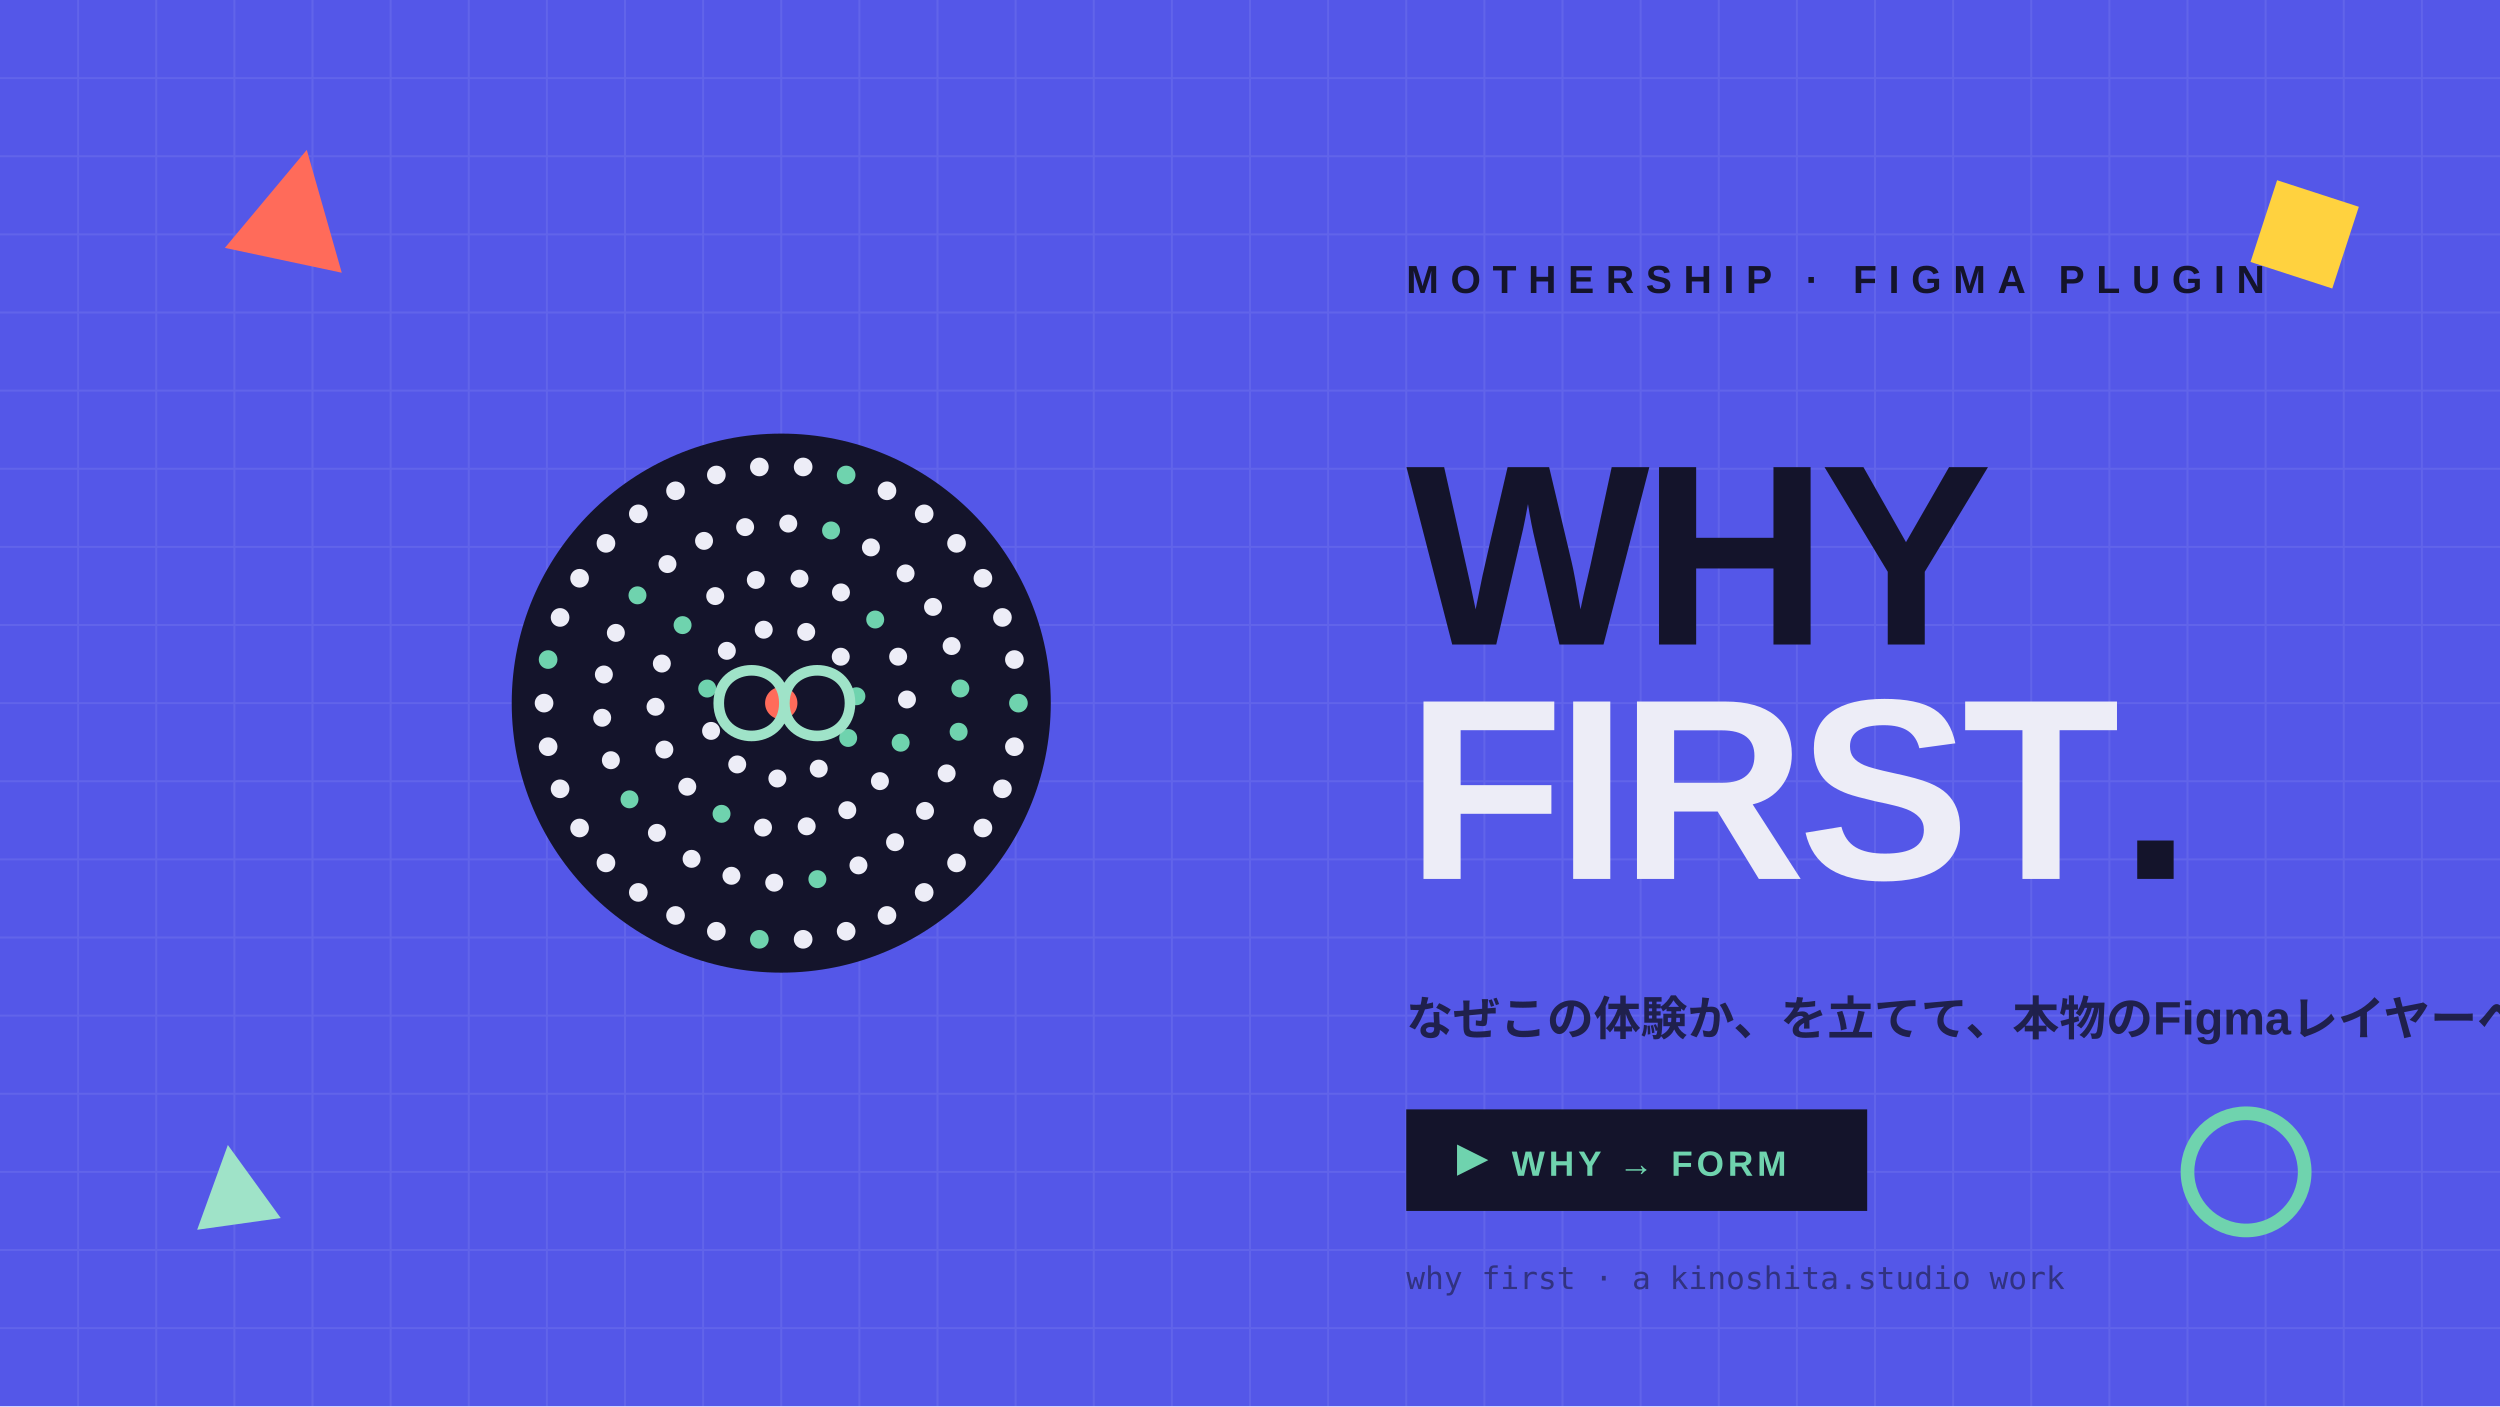
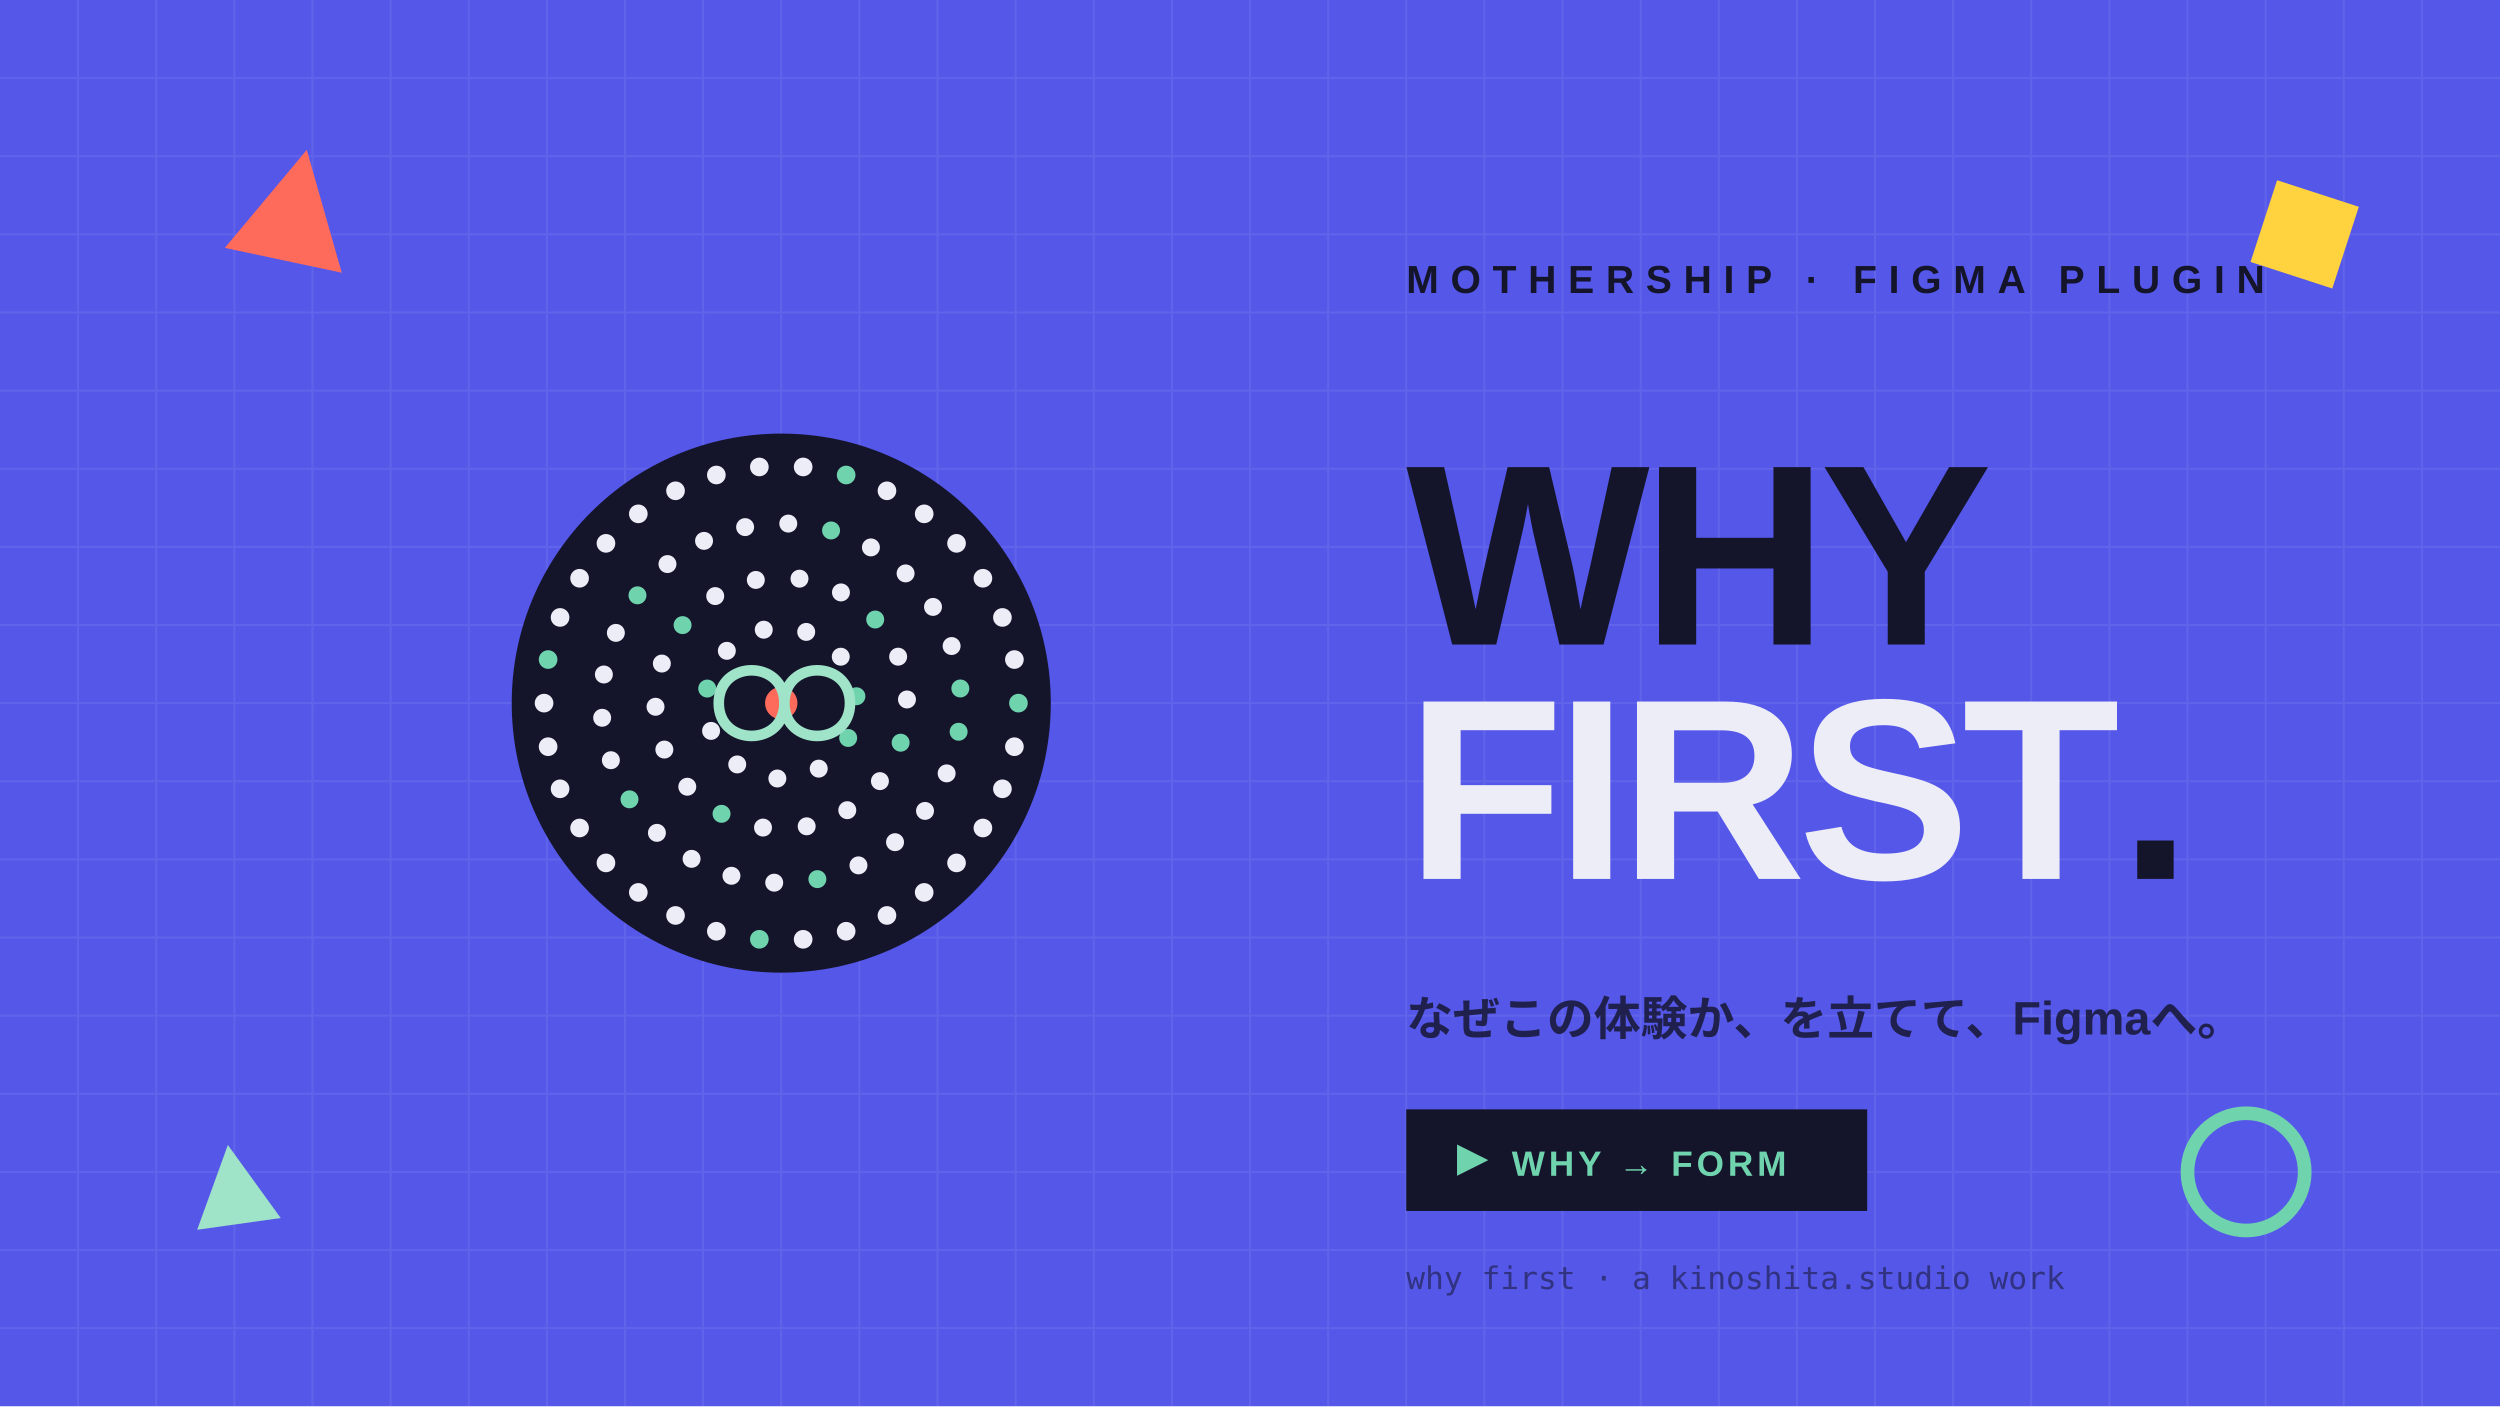
<svg xmlns="http://www.w3.org/2000/svg" viewBox="0 0 1280 720" width="1280" height="720" role="img">
  <rect width="1280" height="720" fill="#5457E8" />
  <path d="M40 0V720M80 0V720M120 0V720M160 0V720M200 0V720M240 0V720M280 0V720M320 0V720M360 0V720M400 0V720M440 0V720M480 0V720M520 0V720M560 0V720M600 0V720M640 0V720M680 0V720M720 0V720M760 0V720M800 0V720M840 0V720M880 0V720M920 0V720M960 0V720M1000 0V720M1040 0V720M1080 0V720M1120 0V720M1160 0V720M1200 0V720M1240 0V720M0 40H1280M0 80H1280M0 120H1280M0 160H1280M0 200H1280M0 240H1280M0 280H1280M0 320H1280M0 360H1280M0 400H1280M0 440H1280M0 480H1280M0 520H1280M0 560H1280M0 600H1280M0 640H1280M0 680H1280" stroke="rgba(255,255,255,.08)" stroke-width="1" fill="none" />
  <circle cx="400" cy="360" r="138" fill="#14142B" />
  <circle cx="521.44" cy="360" r="4.78" fill="#6FD3AE" />
  <circle cx="519.37" cy="382.31" r="4.78" fill="#EDEDF7" />
  <circle cx="513.24" cy="403.87" r="4.78" fill="#EDEDF7" />
  <circle cx="503.25" cy="423.93" r="4.78" fill="#EDEDF7" />
  <circle cx="489.75" cy="441.81" r="4.78" fill="#EDEDF7" />
  <circle cx="473.18" cy="456.91" r="4.78" fill="#EDEDF7" />
  <circle cx="454.13" cy="468.71" r="4.78" fill="#EDEDF7" />
  <circle cx="433.23" cy="476.8" r="4.78" fill="#EDEDF7" />
  <circle cx="411.21" cy="480.92" r="4.78" fill="#EDEDF7" />
  <circle cx="388.79" cy="480.92" r="4.78" fill="#6FD3AE" />
  <circle cx="366.77" cy="476.8" r="4.78" fill="#EDEDF7" />
  <circle cx="345.87" cy="468.71" r="4.78" fill="#EDEDF7" />
  <circle cx="326.82" cy="456.91" r="4.78" fill="#EDEDF7" />
  <circle cx="310.25" cy="441.81" r="4.78" fill="#EDEDF7" />
  <circle cx="296.75" cy="423.93" r="4.78" fill="#EDEDF7" />
  <circle cx="286.76" cy="403.87" r="4.78" fill="#EDEDF7" />
  <circle cx="280.63" cy="382.31" r="4.78" fill="#EDEDF7" />
  <circle cx="278.56" cy="360" r="4.78" fill="#EDEDF7" />
  <circle cx="280.63" cy="337.69" r="4.78" fill="#6FD3AE" />
  <circle cx="286.76" cy="316.13" r="4.78" fill="#EDEDF7" />
  <circle cx="296.75" cy="296.07" r="4.78" fill="#EDEDF7" />
  <circle cx="310.25" cy="278.19" r="4.78" fill="#EDEDF7" />
  <circle cx="326.82" cy="263.09" r="4.78" fill="#EDEDF7" />
  <circle cx="345.87" cy="251.29" r="4.78" fill="#EDEDF7" />
  <circle cx="366.77" cy="243.2" r="4.78" fill="#EDEDF7" />
  <circle cx="388.79" cy="239.08" r="4.78" fill="#EDEDF7" />
  <circle cx="411.21" cy="239.08" r="4.78" fill="#EDEDF7" />
  <circle cx="433.23" cy="243.2" r="4.78" fill="#6FD3AE" />
  <circle cx="454.13" cy="251.29" r="4.78" fill="#EDEDF7" />
  <circle cx="473.18" cy="263.09" r="4.78" fill="#EDEDF7" />
  <circle cx="489.75" cy="278.19" r="4.78" fill="#EDEDF7" />
  <circle cx="503.25" cy="296.07" r="4.78" fill="#EDEDF7" />
  <circle cx="513.24" cy="316.13" r="4.78" fill="#EDEDF7" />
  <circle cx="519.37" cy="337.69" r="4.78" fill="#EDEDF7" />
  <circle cx="490.82" cy="374.66" r="4.6" fill="#6FD3AE" />
  <circle cx="484.68" cy="395.97" r="4.6" fill="#EDEDF7" />
  <circle cx="473.61" cy="415.19" r="4.6" fill="#EDEDF7" />
  <circle cx="458.26" cy="431.2" r="4.6" fill="#EDEDF7" />
  <circle cx="439.53" cy="443.07" r="4.6" fill="#EDEDF7" />
  <circle cx="418.5" cy="450.12" r="4.6" fill="#6FD3AE" />
  <circle cx="396.4" cy="451.93" r="4.6" fill="#EDEDF7" />
  <circle cx="374.5" cy="448.4" r="4.6" fill="#EDEDF7" />
  <circle cx="354.09" cy="439.73" r="4.6" fill="#EDEDF7" />
  <circle cx="336.34" cy="426.42" r="4.6" fill="#EDEDF7" />
  <circle cx="322.3" cy="409.26" r="4.6" fill="#6FD3AE" />
  <circle cx="312.77" cy="389.23" r="4.6" fill="#EDEDF7" />
  <circle cx="308.31" cy="367.5" r="4.6" fill="#EDEDF7" />
  <circle cx="309.18" cy="345.34" r="4.6" fill="#EDEDF7" />
  <circle cx="315.32" cy="324.03" r="4.6" fill="#EDEDF7" />
  <circle cx="326.39" cy="304.81" r="4.6" fill="#6FD3AE" />
  <circle cx="341.74" cy="288.8" r="4.6" fill="#EDEDF7" />
  <circle cx="360.47" cy="276.93" r="4.6" fill="#EDEDF7" />
  <circle cx="381.5" cy="269.88" r="4.6" fill="#EDEDF7" />
  <circle cx="403.6" cy="268.07" r="4.6" fill="#EDEDF7" />
  <circle cx="425.5" cy="271.6" r="4.6" fill="#6FD3AE" />
  <circle cx="445.91" cy="280.27" r="4.6" fill="#EDEDF7" />
  <circle cx="463.66" cy="293.58" r="4.6" fill="#EDEDF7" />
  <circle cx="477.7" cy="310.74" r="4.6" fill="#EDEDF7" />
  <circle cx="487.23" cy="330.77" r="4.6" fill="#EDEDF7" />
  <circle cx="491.69" cy="352.5" r="4.6" fill="#6FD3AE" />
  <circle cx="461.13" cy="380.26" r="4.6" fill="#6FD3AE" />
  <circle cx="450.52" cy="399.94" r="4.6" fill="#EDEDF7" />
  <circle cx="433.81" cy="414.81" r="4.6" fill="#EDEDF7" />
  <circle cx="413.02" cy="423.07" r="4.6" fill="#EDEDF7" />
  <circle cx="390.66" cy="423.72" r="4.6" fill="#EDEDF7" />
  <circle cx="369.43" cy="416.68" r="4.6" fill="#6FD3AE" />
  <circle cx="351.89" cy="402.81" r="4.6" fill="#EDEDF7" />
  <circle cx="340.15" cy="383.78" r="4.6" fill="#EDEDF7" />
  <circle cx="335.63" cy="361.87" r="4.6" fill="#EDEDF7" />
  <circle cx="338.87" cy="339.74" r="4.6" fill="#EDEDF7" />
  <circle cx="349.48" cy="320.06" r="4.6" fill="#6FD3AE" />
  <circle cx="366.19" cy="305.19" r="4.6" fill="#EDEDF7" />
  <circle cx="386.98" cy="296.93" r="4.6" fill="#EDEDF7" />
  <circle cx="409.34" cy="296.28" r="4.6" fill="#EDEDF7" />
  <circle cx="430.57" cy="303.32" r="4.6" fill="#EDEDF7" />
  <circle cx="448.11" cy="317.19" r="4.6" fill="#6FD3AE" />
  <circle cx="459.85" cy="336.22" r="4.6" fill="#EDEDF7" />
  <circle cx="464.37" cy="358.13" r="4.6" fill="#EDEDF7" />
  <circle cx="434.27" cy="377.84" r="4.6" fill="#6FD3AE" />
  <circle cx="419.19" cy="393.54" r="4.6" fill="#EDEDF7" />
  <circle cx="398.01" cy="398.59" r="4.6" fill="#EDEDF7" />
  <circle cx="377.46" cy="391.39" r="4.6" fill="#EDEDF7" />
  <circle cx="364.07" cy="374.22" r="4.6" fill="#EDEDF7" />
  <circle cx="362.09" cy="352.54" r="4.6" fill="#6FD3AE" />
  <circle cx="372.14" cy="333.22" r="4.6" fill="#EDEDF7" />
  <circle cx="391.04" cy="322.41" r="4.6" fill="#EDEDF7" />
  <circle cx="412.78" cy="323.54" r="4.6" fill="#EDEDF7" />
  <circle cx="430.47" cy="336.24" r="4.6" fill="#EDEDF7" />
  <circle cx="438.48" cy="356.48" r="4.6" fill="#6FD3AE" />
  <circle cx="400" cy="360" r="8.28" fill="#FF6B5A" />
  <g transform="translate(361.6,320) scale(1.6)">
    <path d="M25 25 C25 11 4 11 4 25 C4 39 25 39 25 25 C25 11 46 11 46 25 C46 39 25 39 25 25 Z" fill="none" stroke="#9FE3C8" stroke-width="3.4" stroke-linecap="round" />
  </g>
  <path d="M150 76 L180.6 133.8 L119.4 133.8 Z" fill="#FF6B5A" transform="rotate(12 150 110)" />
  <rect x="1158" y="98" width="44" height="44" fill="#FFD23F" transform="rotate(18 1180 120)" />
  <circle cx="1150" cy="600" r="30" fill="none" stroke="#6FD3AE" stroke-width="7" />
  <path d="M120 586 L141.6 626.8 L98.4 626.8 Z" fill="#9FE3C8" transform="rotate(-8 120 610)" />
  <text x="720" y="150" font-family="Helvetica Neue,Arial" font-size="20" font-weight="900" letter-spacing="6" fill="#14142B">MOTHERSHIP · FIGMA PLUGIN</text>
  <text x="720" y="330" font-family="Helvetica Neue,Arial" font-size="132" font-weight="900" letter-spacing="-4" fill="#14142B">WHY</text>
  <text x="720" y="450" font-family="Helvetica Neue,Arial" font-size="132" font-weight="900" letter-spacing="-4" fill="#14142B">
    <tspan fill="#EDEDF7">FIRST</tspan>.</text>
-   <text x="720" y="530" font-family="Helvetica Neue,Arial" font-size="24" font-weight="700" fill="#14142B" opacity=".82">なぜこの体験か、を立てて、本物のFigmaレイヤーへ。</text>
+   <text x="720" y="530" font-family="Helvetica Neue,Arial" font-size="24" font-weight="700" fill="#14142B" opacity=".82">なぜこの体験か、を立てて、Figmaへ。</text>
  <g transform="translate(720,568)">
    <rect x="0" y="0" width="236" height="52" fill="#14142B" />
    <path d="M26 18 l16 8 l-16 8 z" fill="#6FD3AE" />
    <text x="54" y="34" font-family="Helvetica Neue,Arial" font-size="18" font-weight="900" letter-spacing="2" fill="#6FD3AE">WHY → FORM</text>
  </g>
  <text x="720" y="660" font-family="SF Mono,monospace" font-size="16" fill="#14142B" opacity=".55">why first · a kinoshita.studio work</text>
</svg>
